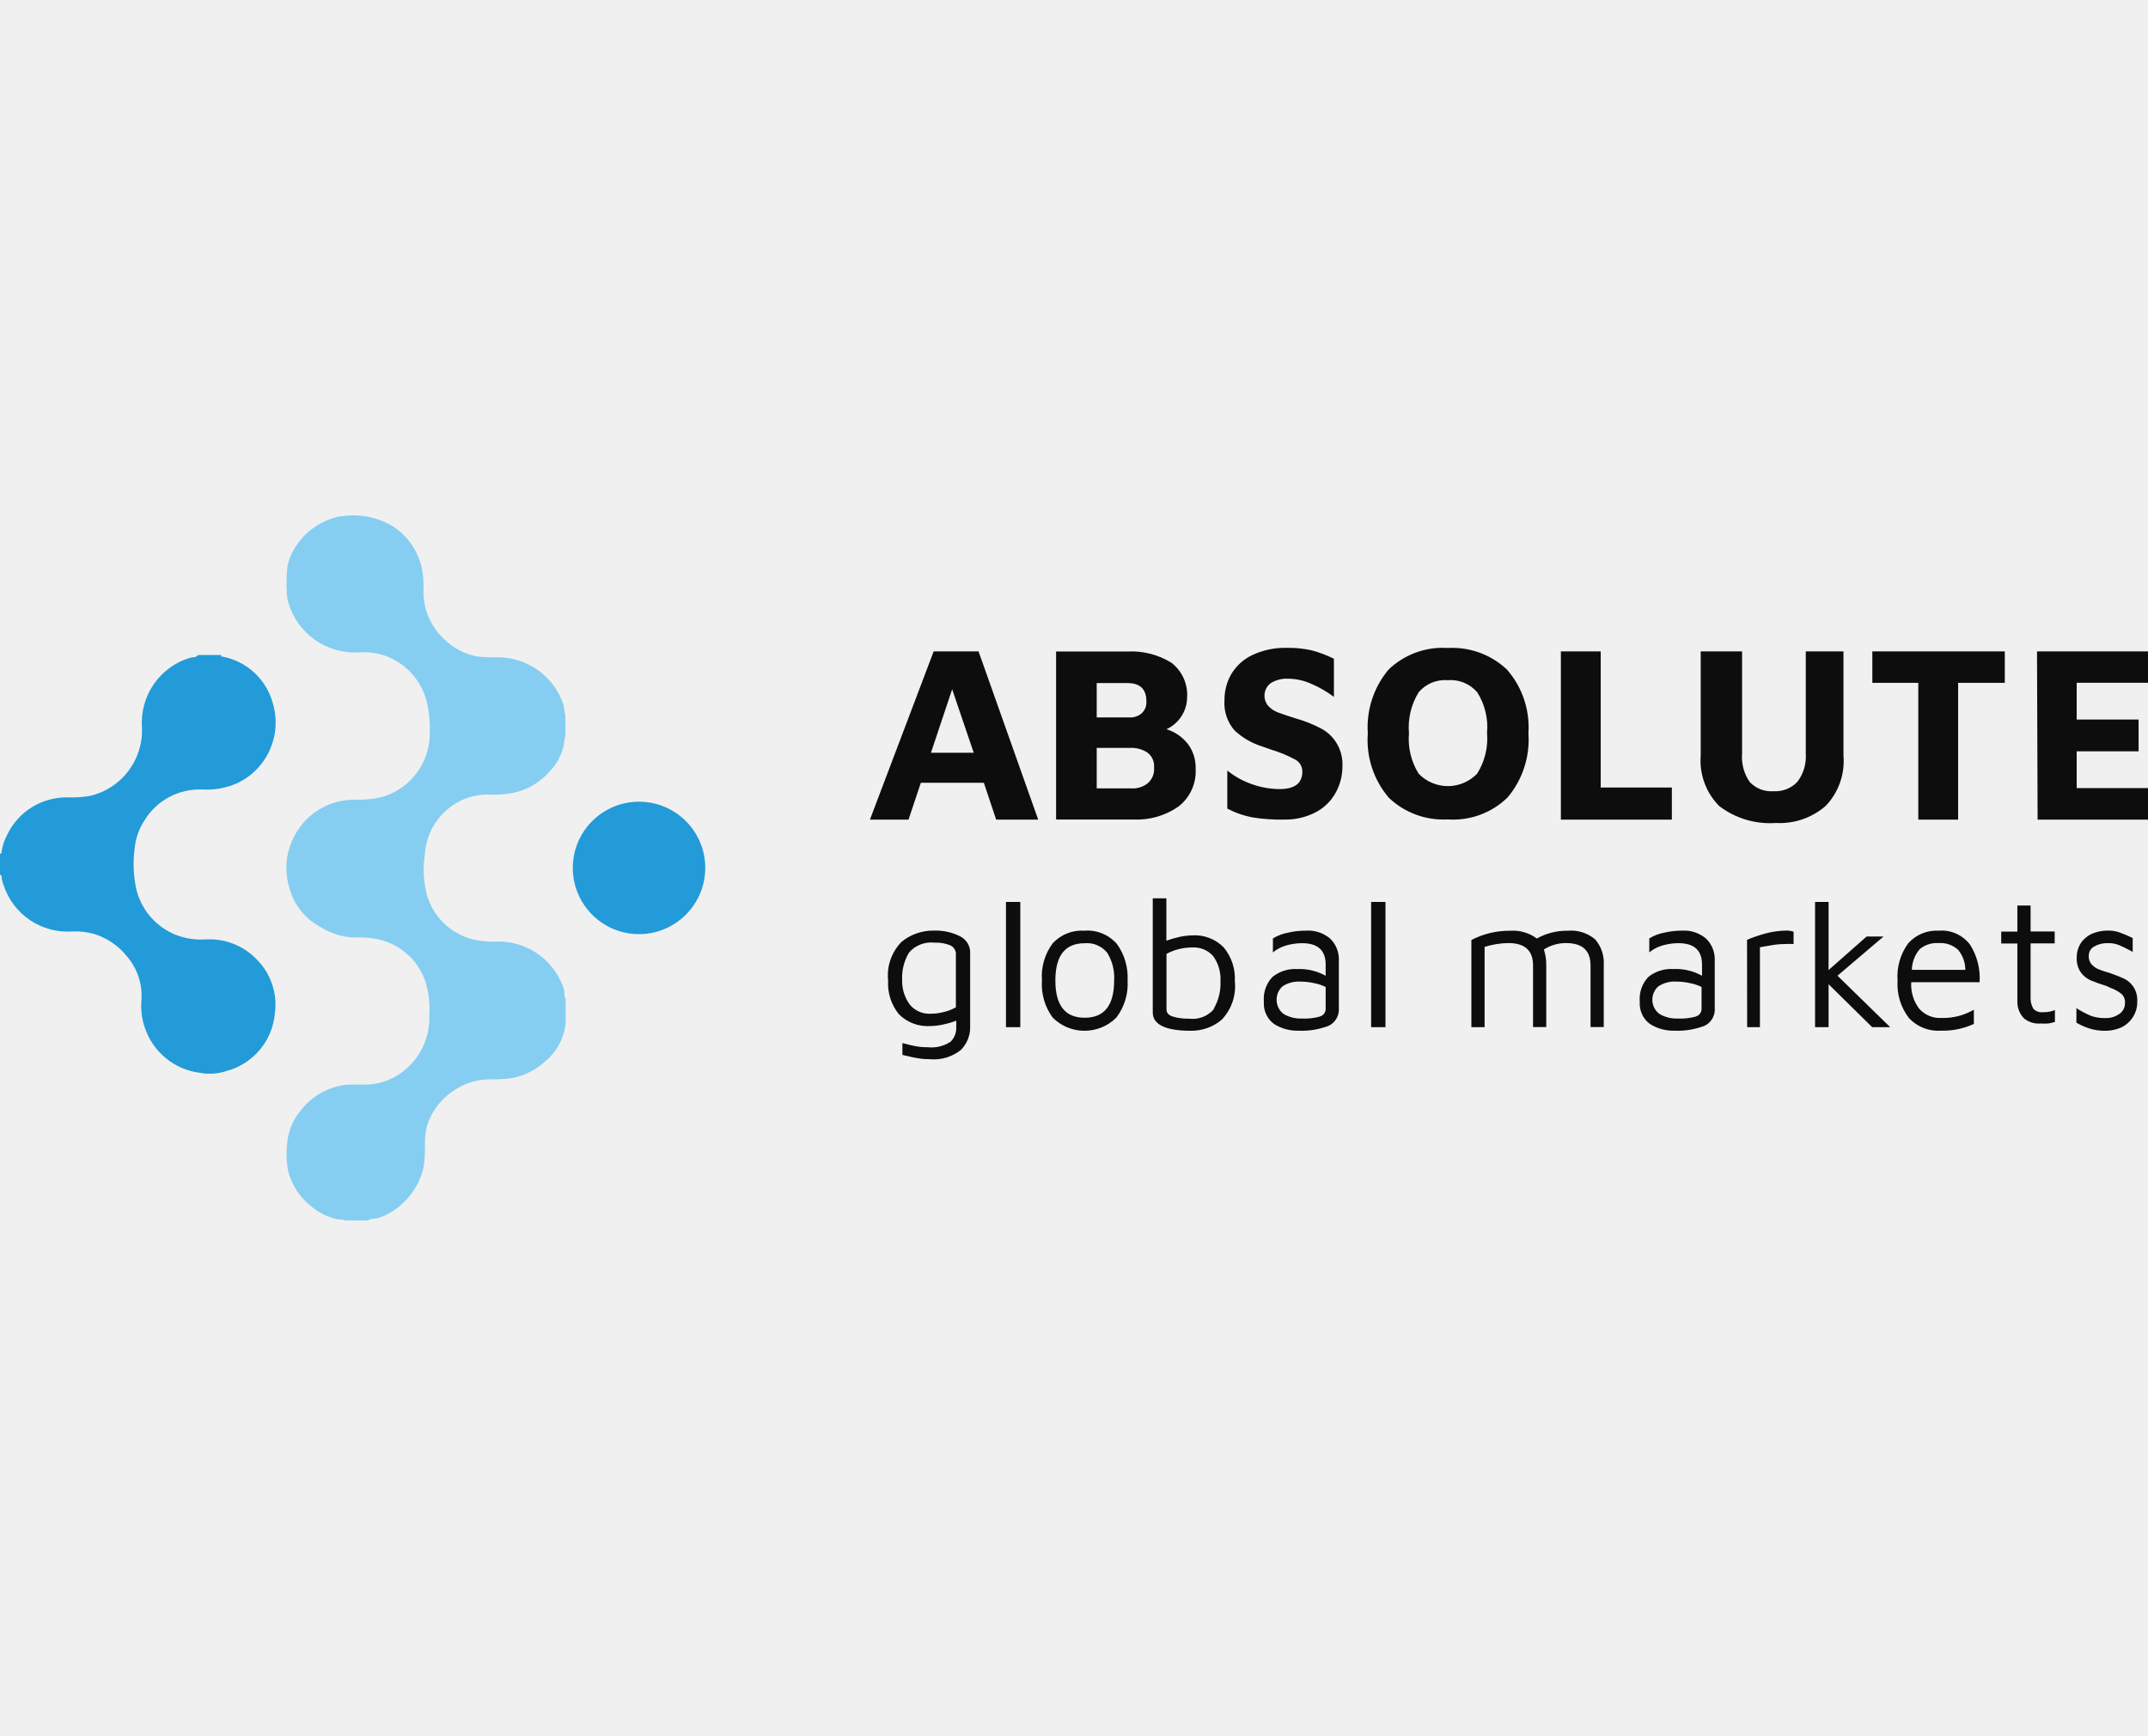
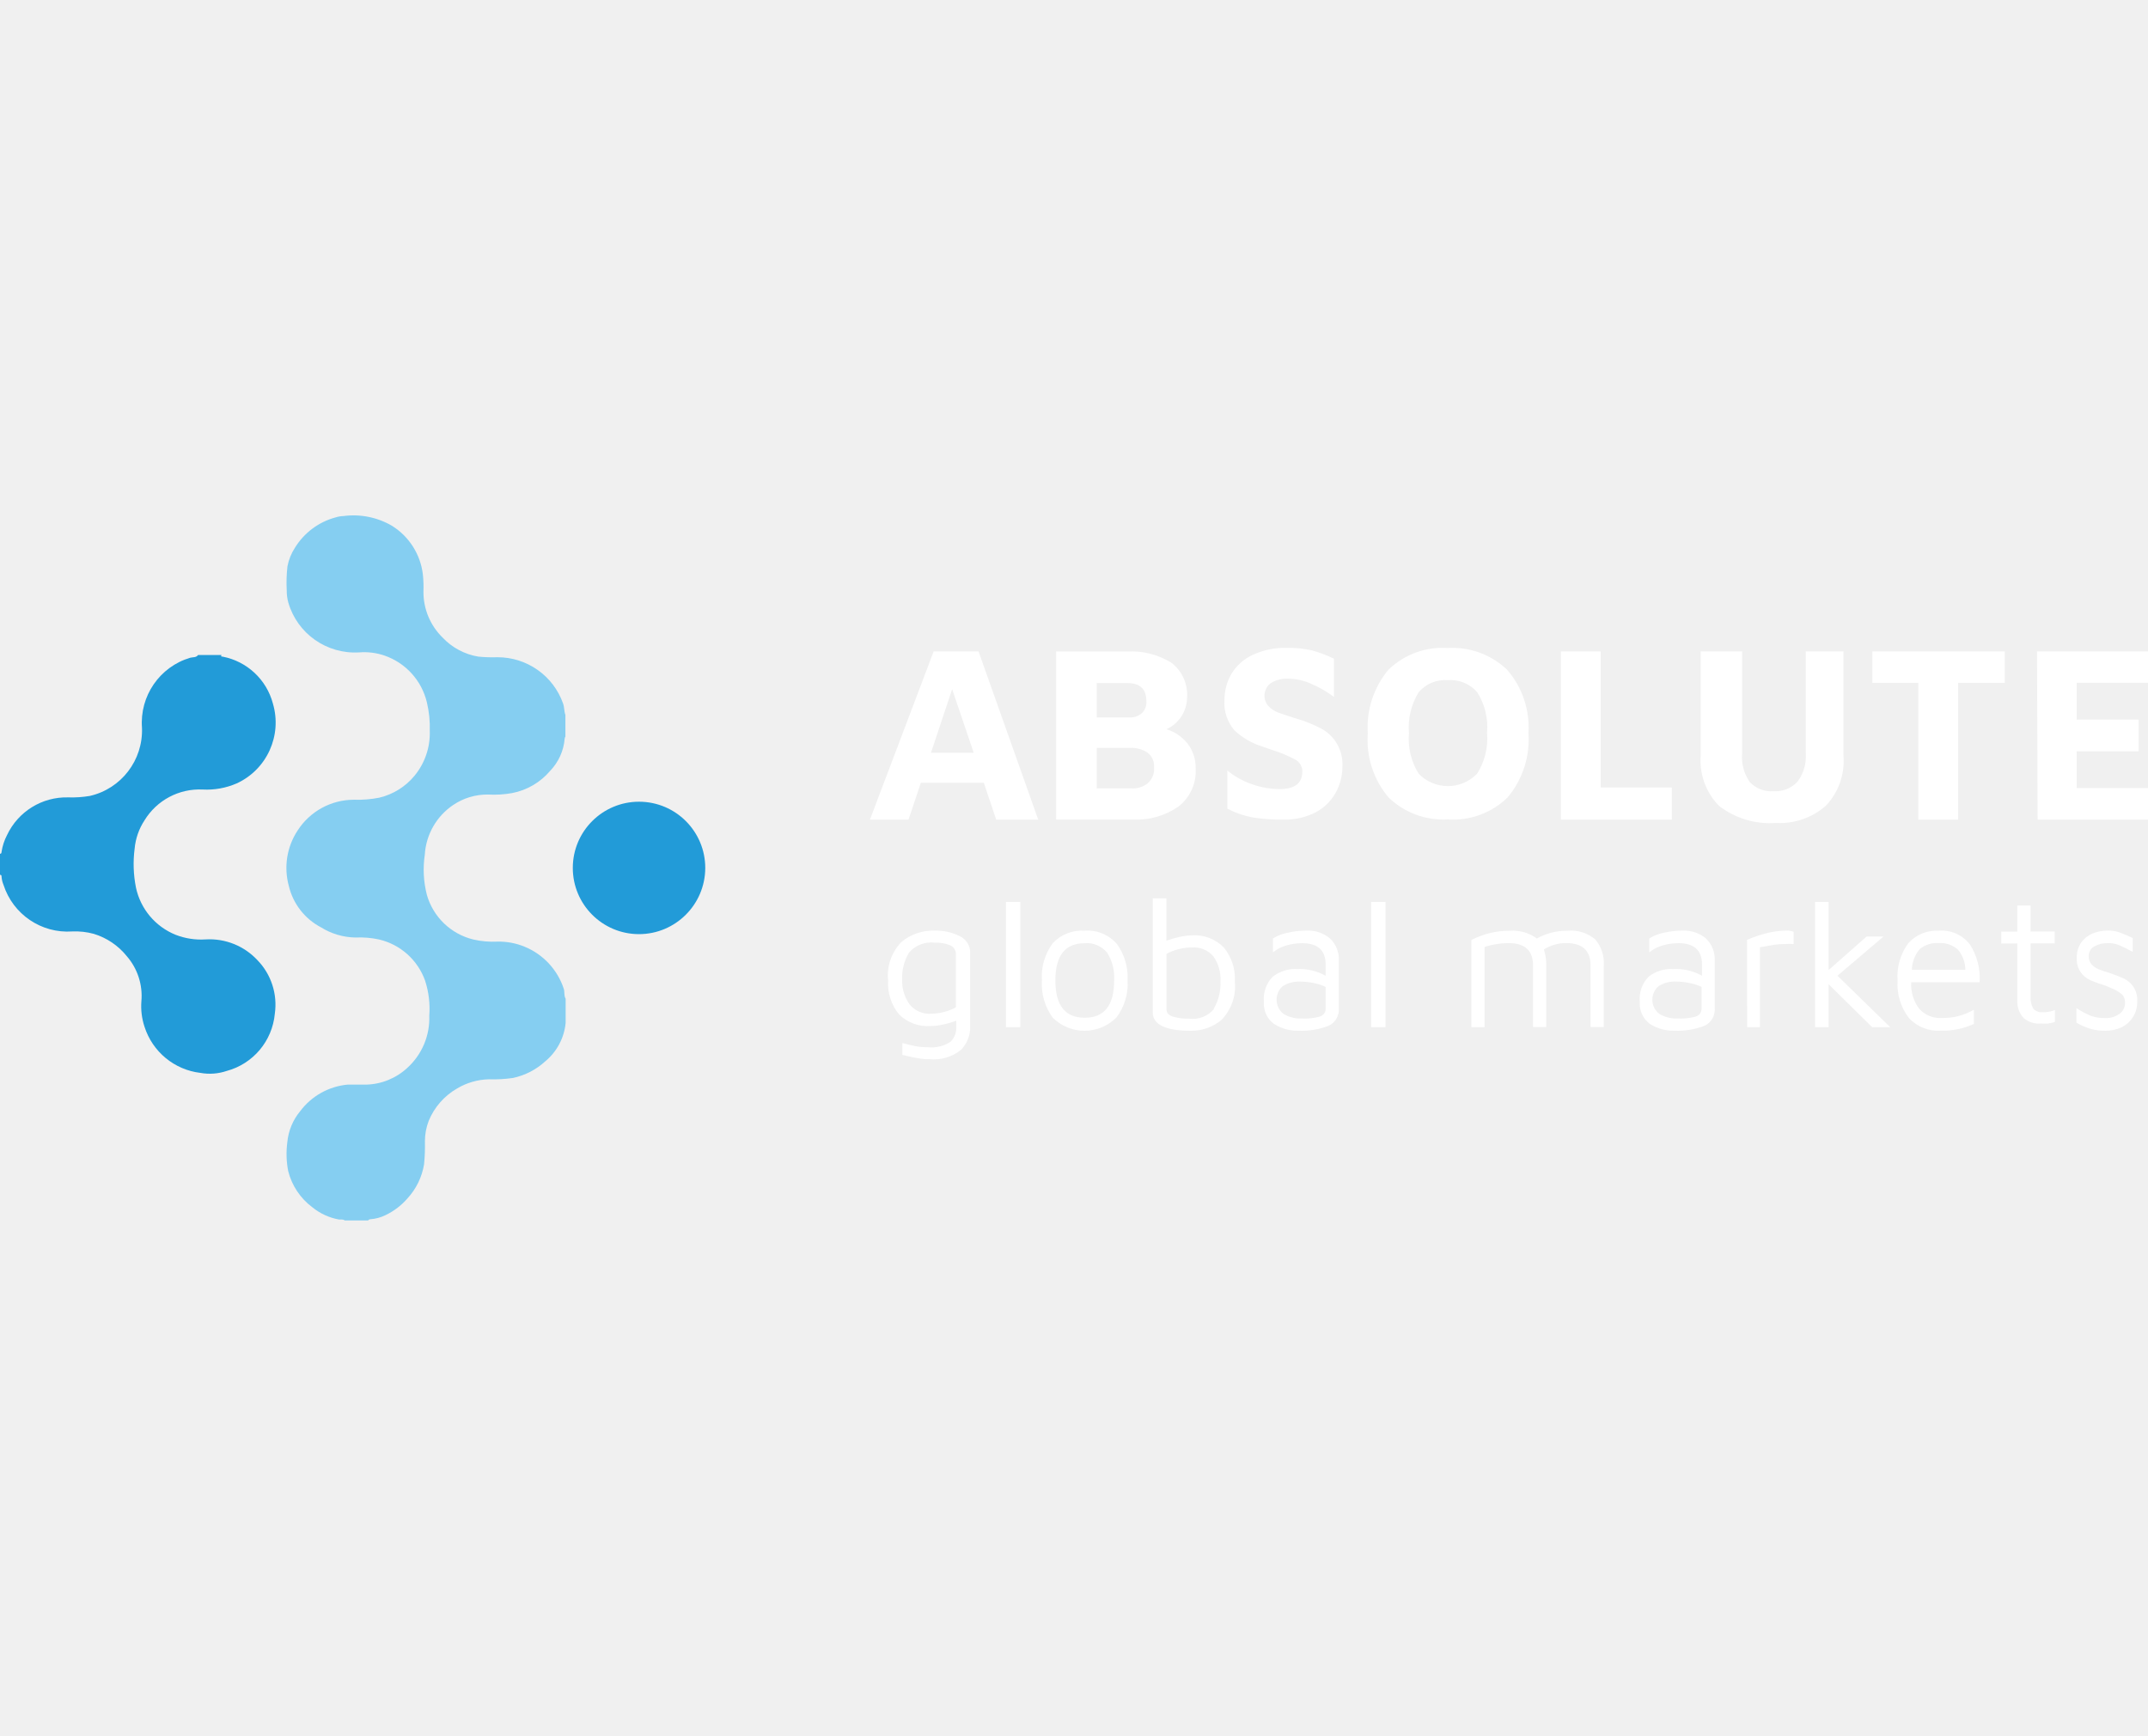
<svg xmlns="http://www.w3.org/2000/svg" width="120" height="97" viewBox="0 0 600 197">
  <g fill="none" fill-rule="nonzero">
    <path fill="#85CEF1" d="M102.825 197H96.3c-.475-.406-1.087-.203-1.63-.27a16.278 16.278 0 0 1-7.373-3.38 18.145 18.145 0 0 1-6.795-10.14 24.952 24.952 0 0 1-.238-8.112 15.876 15.876 0 0 1 3.602-8.653 18.71 18.71 0 0 1 13.216-7.402h5.232a17.544 17.544 0 0 0 11.518-4.732 18.745 18.745 0 0 0 6.081-14.533 25.563 25.563 0 0 0-1.155-9.735 18.008 18.008 0 0 0-12.91-11.559 25.44 25.44 0 0 0-6.592-.54 18.723 18.723 0 0 1-9.58-2.84 17.623 17.623 0 0 1-9.004-11.593 19.013 19.013 0 0 1 2.446-15.447 18.71 18.71 0 0 1 15.73-8.618c2.382.079 4.764-.114 7.101-.575a18.189 18.189 0 0 0 9.887-6.185 18.696 18.696 0 0 0 4.213-12.438c.09-2.706-.185-5.411-.815-8.045a18.32 18.32 0 0 0-11.858-13.046 17.548 17.548 0 0 0-7.033-.879c-9.068.555-17.306-5.236-19.807-13.925a12.176 12.176 0 0 1-.442-3.38 40.082 40.082 0 0 1 .204-6.76 14.525 14.525 0 0 1 2.107-5.205A19.153 19.153 0 0 1 93.753.558a7.988 7.988 0 0 1 2.175-.372c4.71-.626 9.495.338 13.59 2.738a18.58 18.58 0 0 1 8.595 13.52c.176 1.604.232 3.22.17 4.833a17.766 17.766 0 0 0 5.368 12.877 17.66 17.66 0 0 0 9.955 5.307c1.772.174 3.554.23 5.334.169 8.263-.012 15.626 5.184 18.347 12.945.373 1.048.271 2.163.645 3.177v6.084a.809.809 0 0 0-.204.575 14.702 14.702 0 0 1-4.077 8.99 18.502 18.502 0 0 1-10.6 6.186 28.992 28.992 0 0 1-6.795.405 17.05 17.05 0 0 0-9.649 2.907 18.063 18.063 0 0 0-7.95 13.925c-.556 3.73-.36 7.534.578 11.188 1.744 6.16 6.67 10.918 12.91 12.472 2.226.514 4.513.719 6.795.608a18.703 18.703 0 0 1 7.678 1.454 19.136 19.136 0 0 1 10.838 11.66c.34.913 0 1.927.544 2.84v6.76a15.895 15.895 0 0 1-5.674 10.714 19.332 19.332 0 0 1-9.037 4.664 38.76 38.76 0 0 1-6.795.372c-3.092.087-6.11.96-8.766 2.535a18.586 18.586 0 0 0-7.984 9.092 15.981 15.981 0 0 0-1.053 5.645 51.817 51.817 0 0 1-.238 6.49 18.517 18.517 0 0 1-4.587 9.463 18.844 18.844 0 0 1-6.115 4.698 11.427 11.427 0 0 1-4.349 1.183.748.748 0 0 0-.577.338z" />
    <path fill="#229BD8" d="M61.864 39c-.236.472 0 .439.37.472a18.054 18.054 0 0 1 13.994 13.094c2.637 8.919-1.664 18.426-10.092 22.307a21.033 21.033 0 0 1-9.52 1.721 18.016 18.016 0 0 0-16.248 8.605 17.246 17.246 0 0 0-2.759 7.897 33.48 33.48 0 0 0 .37 10.9 18.343 18.343 0 0 0 11.102 13.195 19.522 19.522 0 0 0 8.342 1.283 18.27 18.27 0 0 1 14.465 5.77 17.854 17.854 0 0 1 4.878 14.984c-.7 7.634-6.072 14.02-13.456 15.996a14.69 14.69 0 0 1-7.333.54c-7.273-.855-13.376-5.895-15.61-12.891a18.21 18.21 0 0 1-.874-7.12 16.908 16.908 0 0 0-4.07-12.588 18.903 18.903 0 0 0-9.218-6.244 19.62 19.62 0 0 0-6.021-.675c-8.627.606-16.553-4.77-19.208-13.026a7.207 7.207 0 0 1-.539-2.227c0-.27 0-.574-.437-.574v-5.872c.404 0 .404-.27.437-.54.244-1.626.755-3.2 1.514-4.657a18.361 18.361 0 0 1 17.123-10.562 29.947 29.947 0 0 0 6.021-.405c8.773-2.004 14.888-9.98 14.566-19-.683-8.9 4.924-17.071 13.456-19.607.74-.202 1.682 0 2.22-.776h6.527zM197 98.533c-.037 10.21-8.324 18.467-18.533 18.467-10.218-.018-18.485-8.316-18.467-18.533.018-10.218 8.316-18.485 18.533-18.467 10.218.018 18.485 8.316 18.467 18.533z" />
-     <path fill="#0D0D0D" d="M274.815 74.7h-17.594L253.777 85H243l17.801-47h12.534L290 85h-11.741l-3.444-10.3zm-2.823-8.376l-6.026-17.75-5.922 17.75h11.948zM331.83 63.893a10.918 10.918 0 0 1 2.147 6.858 12.446 12.446 0 0 1-4.838 10.63 20.347 20.347 0 0 1-12.436 3.6H295V38.039h19.795c4.354-.26 8.682.828 12.402 3.12a11.312 11.312 0 0 1 4.395 9.773 9.878 9.878 0 0 1-5.758 8.813c2.375.73 4.468 2.18 5.997 4.15zm-25.484-7.441h9.097a4.885 4.885 0 0 0 3.407-1.097 4.128 4.128 0 0 0 1.362-3.43c0-3.428-1.771-5.074-5.315-5.074h-8.551v9.601zm14.139 18.483a5.194 5.194 0 0 0 1.874-4.492 4.676 4.676 0 0 0-1.908-4.218 8.272 8.272 0 0 0-4.804-1.269h-9.301v11.316h9.505a6.783 6.783 0 0 0 4.634-1.337zM349.865 84.383a24.678 24.678 0 0 1-7.04-2.458v-10.64a22.58 22.58 0 0 0 6.94 3.839 23.112 23.112 0 0 0 7.635 1.347c4.264 0 6.38-1.616 6.38-4.916a3.745 3.745 0 0 0-2.05-3.367 35.976 35.976 0 0 0-6.61-2.727l-2.578-.91a19.743 19.743 0 0 1-7.701-4.477 11.549 11.549 0 0 1-2.81-8.451 14.447 14.447 0 0 1 1.918-7.306 13.601 13.601 0 0 1 5.916-5.32 21.503 21.503 0 0 1 9.717-1.986c2.31-.038 4.618.2 6.874.707a35.054 35.054 0 0 1 6.148 2.323v10.673a29.607 29.607 0 0 0-6.214-3.603 15.945 15.945 0 0 0-6.61-1.481 8.437 8.437 0 0 0-4.792 1.212 4.36 4.36 0 0 0-1.757 3.057 4.396 4.396 0 0 0 1.063 3.374 7.26 7.26 0 0 0 2.677 1.784c1.057.404 2.776.977 5.123 1.717A35.013 35.013 0 0 1 369 59.535c3.878 2.036 6.22 6.202 5.982 10.64A15.027 15.027 0 0 1 373 77.649a13.558 13.558 0 0 1-5.585 5.354 18.39 18.39 0 0 1-8.726 1.986 49.397 49.397 0 0 1-8.824-.606zM387.967 78.916a24.773 24.773 0 0 1-5.897-17.986 25.078 25.078 0 0 1 5.796-17.852 21.814 21.814 0 0 1 16.553-6.03 22.214 22.214 0 0 1 16.486 5.996 24.467 24.467 0 0 1 6.031 17.818 25.112 25.112 0 0 1-5.797 17.92 21.748 21.748 0 0 1-16.753 6.164c-6.064.338-12-1.842-16.42-6.03zm24.628-6.736a18.399 18.399 0 0 0 2.781-11.419 18.162 18.162 0 0 0-2.748-11.35 9.793 9.793 0 0 0-8.209-3.37 9.66 9.66 0 0 0-8.142 3.37 18.772 18.772 0 0 0-2.714 11.451c-.341 3.969.612 7.941 2.714 11.318a11.363 11.363 0 0 0 8.159 3.46c3.072 0 6.015-1.248 8.159-3.46zM436 38h11.124v38.04H467V85h-31zM480.255 81.23c-3.717-3.712-5.621-8.913-5.196-14.195V38h11.56v28.56a12.145 12.145 0 0 0 2.131 7.929 8.22 8.22 0 0 0 6.663 2.575 8.386 8.386 0 0 0 6.663-2.643c1.7-2.24 2.53-5.038 2.332-7.86V38h10.527v29.069c.444 5.242-1.395 10.419-5.03 14.162a19.577 19.577 0 0 1-13.859 4.71 23.34 23.34 0 0 1-15.79-4.71zM535.835 46.789H523V38h37v8.789h-13.035V85h-11.13zM569 38h31v8.77h-19.922v10.277h17.292v8.872h-17.292v10.277H600V85h-30.836zM268.096 117.56c1.854.89 2.992 2.76 2.899 4.765v20.578a8.915 8.915 0 0 1-2.524 6.385c-2.457 2.023-5.661 2.98-8.865 2.647a17.558 17.558 0 0 1-3.41-.298 27.619 27.619 0 0 1-2.66-.562l-1.466-.331v-3.308c1.364.364 2.591.661 3.614.86a18.26 18.26 0 0 0 3.41.298 9.706 9.706 0 0 0 6.41-1.522 5.275 5.275 0 0 0 1.603-3.937v-1.952a23.69 23.69 0 0 1-3.648 1.058c-1.117.268-2.26.412-3.41.43-3.35.266-6.646-.95-8.968-3.308a13.55 13.55 0 0 1-3.001-9.396c-.435-3.948.921-7.885 3.717-10.785 2.55-2.118 5.816-3.249 9.172-3.176a15.141 15.141 0 0 1 7.127 1.555zm-13.946 19.156c1.459 1.756 3.718 2.697 6.035 2.515a13.645 13.645 0 0 0 3.41-.463 12.982 12.982 0 0 0 3.41-1.324v-14.623c.121-1.144-.524-2.236-1.603-2.713a10.51 10.51 0 0 0-4.33-.728c-2.719-.316-5.417.731-7.161 2.78a13.567 13.567 0 0 0-1.91 7.642c-.084 2.47.671 4.9 2.149 6.914zM281 143v-35h4v35zM294.05 140.322a15.818 15.818 0 0 1-3.012-10.408 15.568 15.568 0 0 1 3.047-10.408c2.303-2.433 5.535-3.702 8.834-3.47 3.423-.282 6.779 1.092 9.071 3.713a15.923 15.923 0 0 1 2.98 10.165 15.527 15.527 0 0 1-3.149 10.408 12.571 12.571 0 0 1-17.77 0zm17.162-10.408a13.085 13.085 0 0 0-1.93-7.702c-1.544-1.895-3.896-2.893-6.295-2.672-5.484 0-8.192 3.47-8.192 10.409 0 6.938 2.708 10.408 8.192 10.408 5.483 0 8.225-3.435 8.225-10.443zM341.873 120.758c2.17 2.673 3.255 6.022 3.05 9.415.426 3.94-.922 7.866-3.701 10.775-2.4 2.02-5.489 3.106-8.669 3.05-6.853 0-10.553-1.69-10.553-5.106V107h3.803v11.835a29.933 29.933 0 0 1 3.666-1.06 18.984 18.984 0 0 1 3.427-.432c3.373-.24 6.676 1.017 8.977 3.415zm-2.844 17.074a13.853 13.853 0 0 0 1.885-7.659 11.032 11.032 0 0 0-1.954-6.928c-1.466-1.76-3.736-2.703-6.064-2.52a14.138 14.138 0 0 0-3.632.464 13.52 13.52 0 0 0-3.426 1.326v15.515c0 .995.616 1.658 1.85 2.023 1.422.411 2.902.601 4.386.563 2.708.36 5.41-.7 7.092-2.784h-.137zM371.512 118.206c1.702 1.606 2.612 3.95 2.466 6.357v12.957c.204 2.228-1.018 4.328-2.992 5.142a21.02 21.02 0 0 1-8.254 1.32 12.17 12.17 0 0 1-6.84-1.876c-1.942-1.395-3.032-3.779-2.86-6.253-.218-2.591.69-5.146 2.466-6.948 1.973-1.537 4.392-2.3 6.84-2.153 2.762-.127 5.507.52 7.957 1.875v-3.126c0-3.995-2.203-5.975-6.576-5.975-1.489.005-2.97.215-4.407.625a10.306 10.306 0 0 0-3.748 1.946v-3.89a11.889 11.889 0 0 1 4.143-1.599c1.694-.4 3.426-.598 5.162-.59 2.393-.147 4.754.63 6.643 2.188zm-2.795 21.78c.974-.25 1.638-1.2 1.578-2.257v-5.975a12.93 12.93 0 0 0-3.288-1.077 17.157 17.157 0 0 0-3.815-.417 8.256 8.256 0 0 0-4.9 1.285c-1.125.967-1.753 2.438-1.695 3.97.058 1.53.796 2.943 1.992 3.812a9.161 9.161 0 0 0 4.9 1.25c1.759.095 3.522-.092 5.228-.556v-.034zM383 143v-35h4v35zM445.58 118.461c1.718 1.987 2.582 4.612 2.395 7.272v17.233h-3.691v-17.233c0-4.17-2.294-6.238-6.85-6.238a11.43 11.43 0 0 0-6.184 1.792c.467 1.432.692 2.936.665 4.446v17.233h-3.691v-17.233c0-4.17-2.294-6.238-6.883-6.238a22.78 22.78 0 0 0-6.65 1.069V143H411v-24.366a23.023 23.023 0 0 1 10.806-2.585 11.242 11.242 0 0 1 7.482 2.171 17.127 17.127 0 0 1 8.579-2.171c2.776-.271 5.545.594 7.714 2.412zM476.512 118.2c1.702 1.607 2.612 3.951 2.466 6.358v12.96c.204 2.23-1.018 4.33-2.992 5.143a21.015 21.015 0 0 1-8.254 1.32 12.169 12.169 0 0 1-6.84-1.876c-1.942-1.395-3.032-3.78-2.86-6.254-.218-2.592.69-5.148 2.466-6.95 1.973-1.537 4.392-2.3 6.84-2.154 2.806-.148 5.599.5 8.089 1.877v-3.127c0-3.996-2.236-5.977-6.577-5.977a16.24 16.24 0 0 0-4.406.626 10.305 10.305 0 0 0-3.749 1.945V118.2a11.954 11.954 0 0 1 4.11-1.598c1.706-.401 3.449-.6 5.196-.591 2.348-.113 4.657.663 6.51 2.189zm-2.795 21.786c.974-.25 1.638-1.202 1.578-2.259v-5.976a12.928 12.928 0 0 0-3.288-1.077 17.153 17.153 0 0 0-3.815-.417 8.192 8.192 0 0 0-4.9 1.285c-1.15.95-1.8 2.43-1.74 3.972.058 1.543.817 2.962 2.037 3.812a9.16 9.16 0 0 0 4.9 1.25c1.759.095 3.522-.092 5.228-.556v-.034zM488 118.59a39.663 39.663 0 0 1 4.975-1.726 23.226 23.226 0 0 1 6.42-.864c.544.037 1.083.141 1.605.311v3.453c-.791-.05-1.584-.05-2.375 0a20.495 20.495 0 0 0-3.018.207l-4.012.69V143h-3.563L488 118.59zM522.963 143l-12.185-12.008V143H507v-35h3.778v19.034l10.62-9.369h4.73l-12.865 10.952L528 143zM550.302 119.949a17.425 17.425 0 0 1 2.66 10.476h-19.098a11.11 11.11 0 0 0 2.217 7.403 7.684 7.684 0 0 0 6.275 2.584 16.738 16.738 0 0 0 9.003-2.305v3.981a20.686 20.686 0 0 1-9.208 1.886c-3.323.229-6.577-1.048-8.9-3.492a15.544 15.544 0 0 1-3.206-10.476 15.662 15.662 0 0 1 3-10.476c2.179-2.406 5.294-3.687 8.492-3.492 3.38-.298 6.678 1.173 8.765 3.911zm-14.017 1.187a9.2 9.2 0 0 0-2.25 5.832h14.937a8.747 8.747 0 0 0-2.046-5.622 7.291 7.291 0 0 0-5.389-1.85 7.55 7.55 0 0 0-5.252 1.64zM565.323 140.501a6.61 6.61 0 0 1-1.816-4.923v-15.967H559v-3.326h4.507V109h3.7v7.252h6.726v3.326h-6.727v14.902a5.967 5.967 0 0 0 .74 3.327 3.113 3.113 0 0 0 2.69.998 8.049 8.049 0 0 0 3.364-.599v3.326a12.73 12.73 0 0 1-1.85.433c-.694.047-1.39.047-2.085 0a6.471 6.471 0 0 1-4.742-1.464zM583.9 143.44a18.561 18.561 0 0 1-3.9-1.704v-4.068a26.977 26.977 0 0 0 4.126 2.19c1.253.416 2.559.615 3.869.591a6.404 6.404 0 0 0 4.03-1.182c.976-.641 1.565-1.792 1.547-3.025.075-.948-.272-1.877-.935-2.504a10.453 10.453 0 0 0-2.966-1.67l-1.29-.59a43.842 43.842 0 0 1-4.383-1.565 6.769 6.769 0 0 1-2.74-2.19 6.531 6.531 0 0 1-1.161-4.07 7.34 7.34 0 0 1 1.225-4.277 7.581 7.581 0 0 1 3.224-2.573 11.274 11.274 0 0 1 4.19-.8 9.288 9.288 0 0 1 3.224.487c1.283.46 2.542.994 3.772 1.6v3.86c-1.676-.904-2.934-1.53-3.804-1.878a7.65 7.65 0 0 0-3.224-.556 7.099 7.099 0 0 0-3.74.938c-.938.488-1.53 1.52-1.515 2.643-.042.84.225 1.665.742 2.295a5.504 5.504 0 0 0 1.934 1.391c1.055.427 2.13.787 3.224 1.078 1.676.591 2.966 1.113 3.965 1.565a6.889 6.889 0 0 1 2.58 2.226 6.767 6.767 0 0 1 1.095 4.103 7.636 7.636 0 0 1-1.29 4.555 7.808 7.808 0 0 1-3.223 2.782 10.69 10.69 0 0 1-4.288.904 14.347 14.347 0 0 1-4.287-.556z" />
+     <path fill="#FFF" d="M274.815 74.7h-17.594L253.777 85H243l17.801-47h12.534L290 85h-11.741l-3.444-10.3zm-2.823-8.376l-6.026-17.75-5.922 17.75h11.948zM331.83 63.893a10.918 10.918 0 0 1 2.147 6.858 12.446 12.446 0 0 1-4.838 10.63 20.347 20.347 0 0 1-12.436 3.6H295V38.039h19.795c4.354-.26 8.682.828 12.402 3.12a11.312 11.312 0 0 1 4.395 9.773 9.878 9.878 0 0 1-5.758 8.813c2.375.73 4.468 2.18 5.997 4.15zm-25.484-7.441h9.097a4.885 4.885 0 0 0 3.407-1.097 4.128 4.128 0 0 0 1.362-3.43c0-3.428-1.771-5.074-5.315-5.074h-8.551v9.601zm14.139 18.483a5.194 5.194 0 0 0 1.874-4.492 4.676 4.676 0 0 0-1.908-4.218 8.272 8.272 0 0 0-4.804-1.269h-9.301v11.316h9.505a6.783 6.783 0 0 0 4.634-1.337zM349.865 84.383a24.678 24.678 0 0 1-7.04-2.458v-10.64a22.58 22.58 0 0 0 6.94 3.839 23.112 23.112 0 0 0 7.635 1.347c4.264 0 6.38-1.616 6.38-4.916a3.745 3.745 0 0 0-2.05-3.367 35.976 35.976 0 0 0-6.61-2.727l-2.578-.91a19.743 19.743 0 0 1-7.701-4.477 11.549 11.549 0 0 1-2.81-8.451 14.447 14.447 0 0 1 1.918-7.306 13.601 13.601 0 0 1 5.916-5.32 21.503 21.503 0 0 1 9.717-1.986c2.31-.038 4.618.2 6.874.707a35.054 35.054 0 0 1 6.148 2.323v10.673a29.607 29.607 0 0 0-6.214-3.603 15.945 15.945 0 0 0-6.61-1.481 8.437 8.437 0 0 0-4.792 1.212 4.36 4.36 0 0 0-1.757 3.057 4.396 4.396 0 0 0 1.063 3.374 7.26 7.26 0 0 0 2.677 1.784c1.057.404 2.776.977 5.123 1.717A35.013 35.013 0 0 1 369 59.535c3.878 2.036 6.22 6.202 5.982 10.64A15.027 15.027 0 0 1 373 77.649a13.558 13.558 0 0 1-5.585 5.354 18.39 18.39 0 0 1-8.726 1.986 49.397 49.397 0 0 1-8.824-.606zM387.967 78.916a24.773 24.773 0 0 1-5.897-17.986 25.078 25.078 0 0 1 5.796-17.852 21.814 21.814 0 0 1 16.553-6.03 22.214 22.214 0 0 1 16.486 5.996 24.467 24.467 0 0 1 6.031 17.818 25.112 25.112 0 0 1-5.797 17.92 21.748 21.748 0 0 1-16.753 6.164c-6.064.338-12-1.842-16.42-6.03zm24.628-6.736a18.399 18.399 0 0 0 2.781-11.419 18.162 18.162 0 0 0-2.748-11.35 9.793 9.793 0 0 0-8.209-3.37 9.66 9.66 0 0 0-8.142 3.37 18.772 18.772 0 0 0-2.714 11.451c-.341 3.969.612 7.941 2.714 11.318a11.363 11.363 0 0 0 8.159 3.46c3.072 0 6.015-1.248 8.159-3.46zM436 38h11.124v38.04H467V85h-31zM480.255 81.23c-3.717-3.712-5.621-8.913-5.196-14.195V38h11.56v28.56a12.145 12.145 0 0 0 2.131 7.929 8.22 8.22 0 0 0 6.663 2.575 8.386 8.386 0 0 0 6.663-2.643c1.7-2.24 2.53-5.038 2.332-7.86V38h10.527v29.069c.444 5.242-1.395 10.419-5.03 14.162a19.577 19.577 0 0 1-13.859 4.71 23.34 23.34 0 0 1-15.79-4.71zM535.835 46.789H523V38h37v8.789h-13.035V85h-11.13zM569 38h31v8.77h-19.922v10.277h17.292v8.872h-17.292v10.277H600V85h-30.836zM268.096 117.56c1.854.89 2.992 2.76 2.899 4.765v20.578a8.915 8.915 0 0 1-2.524 6.385c-2.457 2.023-5.661 2.98-8.865 2.647a17.558 17.558 0 0 1-3.41-.298 27.619 27.619 0 0 1-2.66-.562l-1.466-.331v-3.308c1.364.364 2.591.661 3.614.86a18.26 18.26 0 0 0 3.41.298 9.706 9.706 0 0 0 6.41-1.522 5.275 5.275 0 0 0 1.603-3.937v-1.952a23.69 23.69 0 0 1-3.648 1.058c-1.117.268-2.26.412-3.41.43-3.35.266-6.646-.95-8.968-3.308a13.55 13.55 0 0 1-3.001-9.396c-.435-3.948.921-7.885 3.717-10.785 2.55-2.118 5.816-3.249 9.172-3.176a15.141 15.141 0 0 1 7.127 1.555zm-13.946 19.156c1.459 1.756 3.718 2.697 6.035 2.515a13.645 13.645 0 0 0 3.41-.463 12.982 12.982 0 0 0 3.41-1.324v-14.623c.121-1.144-.524-2.236-1.603-2.713a10.51 10.51 0 0 0-4.33-.728c-2.719-.316-5.417.731-7.161 2.78a13.567 13.567 0 0 0-1.91 7.642c-.084 2.47.671 4.9 2.149 6.914zM281 143v-35h4v35zM294.05 140.322a15.818 15.818 0 0 1-3.012-10.408 15.568 15.568 0 0 1 3.047-10.408c2.303-2.433 5.535-3.702 8.834-3.47 3.423-.282 6.779 1.092 9.071 3.713a15.923 15.923 0 0 1 2.98 10.165 15.527 15.527 0 0 1-3.149 10.408 12.571 12.571 0 0 1-17.77 0zm17.162-10.408a13.085 13.085 0 0 0-1.93-7.702c-1.544-1.895-3.896-2.893-6.295-2.672-5.484 0-8.192 3.47-8.192 10.409 0 6.938 2.708 10.408 8.192 10.408 5.483 0 8.225-3.435 8.225-10.443zM341.873 120.758c2.17 2.673 3.255 6.022 3.05 9.415.426 3.94-.922 7.866-3.701 10.775-2.4 2.02-5.489 3.106-8.669 3.05-6.853 0-10.553-1.69-10.553-5.106V107h3.803v11.835a29.933 29.933 0 0 1 3.666-1.06 18.984 18.984 0 0 1 3.427-.432c3.373-.24 6.676 1.017 8.977 3.415zm-2.844 17.074a13.853 13.853 0 0 0 1.885-7.659 11.032 11.032 0 0 0-1.954-6.928c-1.466-1.76-3.736-2.703-6.064-2.52a14.138 14.138 0 0 0-3.632.464 13.52 13.52 0 0 0-3.426 1.326v15.515c0 .995.616 1.658 1.85 2.023 1.422.411 2.902.601 4.386.563 2.708.36 5.41-.7 7.092-2.784h-.137zM371.512 118.206c1.702 1.606 2.612 3.95 2.466 6.357v12.957c.204 2.228-1.018 4.328-2.992 5.142a21.02 21.02 0 0 1-8.254 1.32 12.17 12.17 0 0 1-6.84-1.876c-1.942-1.395-3.032-3.779-2.86-6.253-.218-2.591.69-5.146 2.466-6.948 1.973-1.537 4.392-2.3 6.84-2.153 2.762-.127 5.507.52 7.957 1.875v-3.126c0-3.995-2.203-5.975-6.576-5.975-1.489.005-2.97.215-4.407.625a10.306 10.306 0 0 0-3.748 1.946v-3.89a11.889 11.889 0 0 1 4.143-1.599c1.694-.4 3.426-.598 5.162-.59 2.393-.147 4.754.63 6.643 2.188zm-2.795 21.78c.974-.25 1.638-1.2 1.578-2.257v-5.975a12.93 12.93 0 0 0-3.288-1.077 17.157 17.157 0 0 0-3.815-.417 8.256 8.256 0 0 0-4.9 1.285c-1.125.967-1.753 2.438-1.695 3.97.058 1.53.796 2.943 1.992 3.812a9.161 9.161 0 0 0 4.9 1.25c1.759.095 3.522-.092 5.228-.556v-.034zM383 143v-35h4v35zM445.58 118.461c1.718 1.987 2.582 4.612 2.395 7.272v17.233h-3.691v-17.233c0-4.17-2.294-6.238-6.85-6.238a11.43 11.43 0 0 0-6.184 1.792c.467 1.432.692 2.936.665 4.446v17.233h-3.691v-17.233c0-4.17-2.294-6.238-6.883-6.238a22.78 22.78 0 0 0-6.65 1.069V143H411v-24.366a23.023 23.023 0 0 1 10.806-2.585 11.242 11.242 0 0 1 7.482 2.171 17.127 17.127 0 0 1 8.579-2.171c2.776-.271 5.545.594 7.714 2.412zM476.512 118.2c1.702 1.607 2.612 3.951 2.466 6.358v12.96c.204 2.23-1.018 4.33-2.992 5.143a21.015 21.015 0 0 1-8.254 1.32 12.169 12.169 0 0 1-6.84-1.876c-1.942-1.395-3.032-3.78-2.86-6.254-.218-2.592.69-5.148 2.466-6.95 1.973-1.537 4.392-2.3 6.84-2.154 2.806-.148 5.599.5 8.089 1.877v-3.127c0-3.996-2.236-5.977-6.577-5.977a16.24 16.24 0 0 0-4.406.626 10.305 10.305 0 0 0-3.749 1.945V118.2a11.954 11.954 0 0 1 4.11-1.598c1.706-.401 3.449-.6 5.196-.591 2.348-.113 4.657.663 6.51 2.189zm-2.795 21.786c.974-.25 1.638-1.202 1.578-2.259v-5.976a12.928 12.928 0 0 0-3.288-1.077 17.153 17.153 0 0 0-3.815-.417 8.192 8.192 0 0 0-4.9 1.285c-1.15.95-1.8 2.43-1.74 3.972.058 1.543.817 2.962 2.037 3.812a9.16 9.16 0 0 0 4.9 1.25c1.759.095 3.522-.092 5.228-.556v-.034zM488 118.59a39.663 39.663 0 0 1 4.975-1.726 23.226 23.226 0 0 1 6.42-.864c.544.037 1.083.141 1.605.311v3.453c-.791-.05-1.584-.05-2.375 0a20.495 20.495 0 0 0-3.018.207l-4.012.69V143h-3.563L488 118.59zM522.963 143l-12.185-12.008V143H507v-35h3.778v19.034l10.62-9.369h4.73l-12.865 10.952L528 143zM550.302 119.949a17.425 17.425 0 0 1 2.66 10.476h-19.098a11.11 11.11 0 0 0 2.217 7.403 7.684 7.684 0 0 0 6.275 2.584 16.738 16.738 0 0 0 9.003-2.305v3.981a20.686 20.686 0 0 1-9.208 1.886c-3.323.229-6.577-1.048-8.9-3.492a15.544 15.544 0 0 1-3.206-10.476 15.662 15.662 0 0 1 3-10.476c2.179-2.406 5.294-3.687 8.492-3.492 3.38-.298 6.678 1.173 8.765 3.911zm-14.017 1.187a9.2 9.2 0 0 0-2.25 5.832h14.937a8.747 8.747 0 0 0-2.046-5.622 7.291 7.291 0 0 0-5.389-1.85 7.55 7.55 0 0 0-5.252 1.64zM565.323 140.501a6.61 6.61 0 0 1-1.816-4.923v-15.967H559v-3.326h4.507V109h3.7v7.252h6.726v3.326h-6.727v14.902a5.967 5.967 0 0 0 .74 3.327 3.113 3.113 0 0 0 2.69.998 8.049 8.049 0 0 0 3.364-.599v3.326a12.73 12.73 0 0 1-1.85.433c-.694.047-1.39.047-2.085 0a6.471 6.471 0 0 1-4.742-1.464zM583.9 143.44a18.561 18.561 0 0 1-3.9-1.704v-4.068a26.977 26.977 0 0 0 4.126 2.19c1.253.416 2.559.615 3.869.591a6.404 6.404 0 0 0 4.03-1.182c.976-.641 1.565-1.792 1.547-3.025.075-.948-.272-1.877-.935-2.504a10.453 10.453 0 0 0-2.966-1.67l-1.29-.59a43.842 43.842 0 0 1-4.383-1.565 6.769 6.769 0 0 1-2.74-2.19 6.531 6.531 0 0 1-1.161-4.07 7.34 7.34 0 0 1 1.225-4.277 7.581 7.581 0 0 1 3.224-2.573 11.274 11.274 0 0 1 4.19-.8 9.288 9.288 0 0 1 3.224.487c1.283.46 2.542.994 3.772 1.6v3.86c-1.676-.904-2.934-1.53-3.804-1.878a7.65 7.65 0 0 0-3.224-.556 7.099 7.099 0 0 0-3.74.938c-.938.488-1.53 1.52-1.515 2.643-.042.84.225 1.665.742 2.295a5.504 5.504 0 0 0 1.934 1.391c1.055.427 2.13.787 3.224 1.078 1.676.591 2.966 1.113 3.965 1.565a6.889 6.889 0 0 1 2.58 2.226 6.767 6.767 0 0 1 1.095 4.103 7.636 7.636 0 0 1-1.29 4.555 7.808 7.808 0 0 1-3.223 2.782 10.69 10.69 0 0 1-4.288.904 14.347 14.347 0 0 1-4.287-.556z" />
  </g>
</svg>
